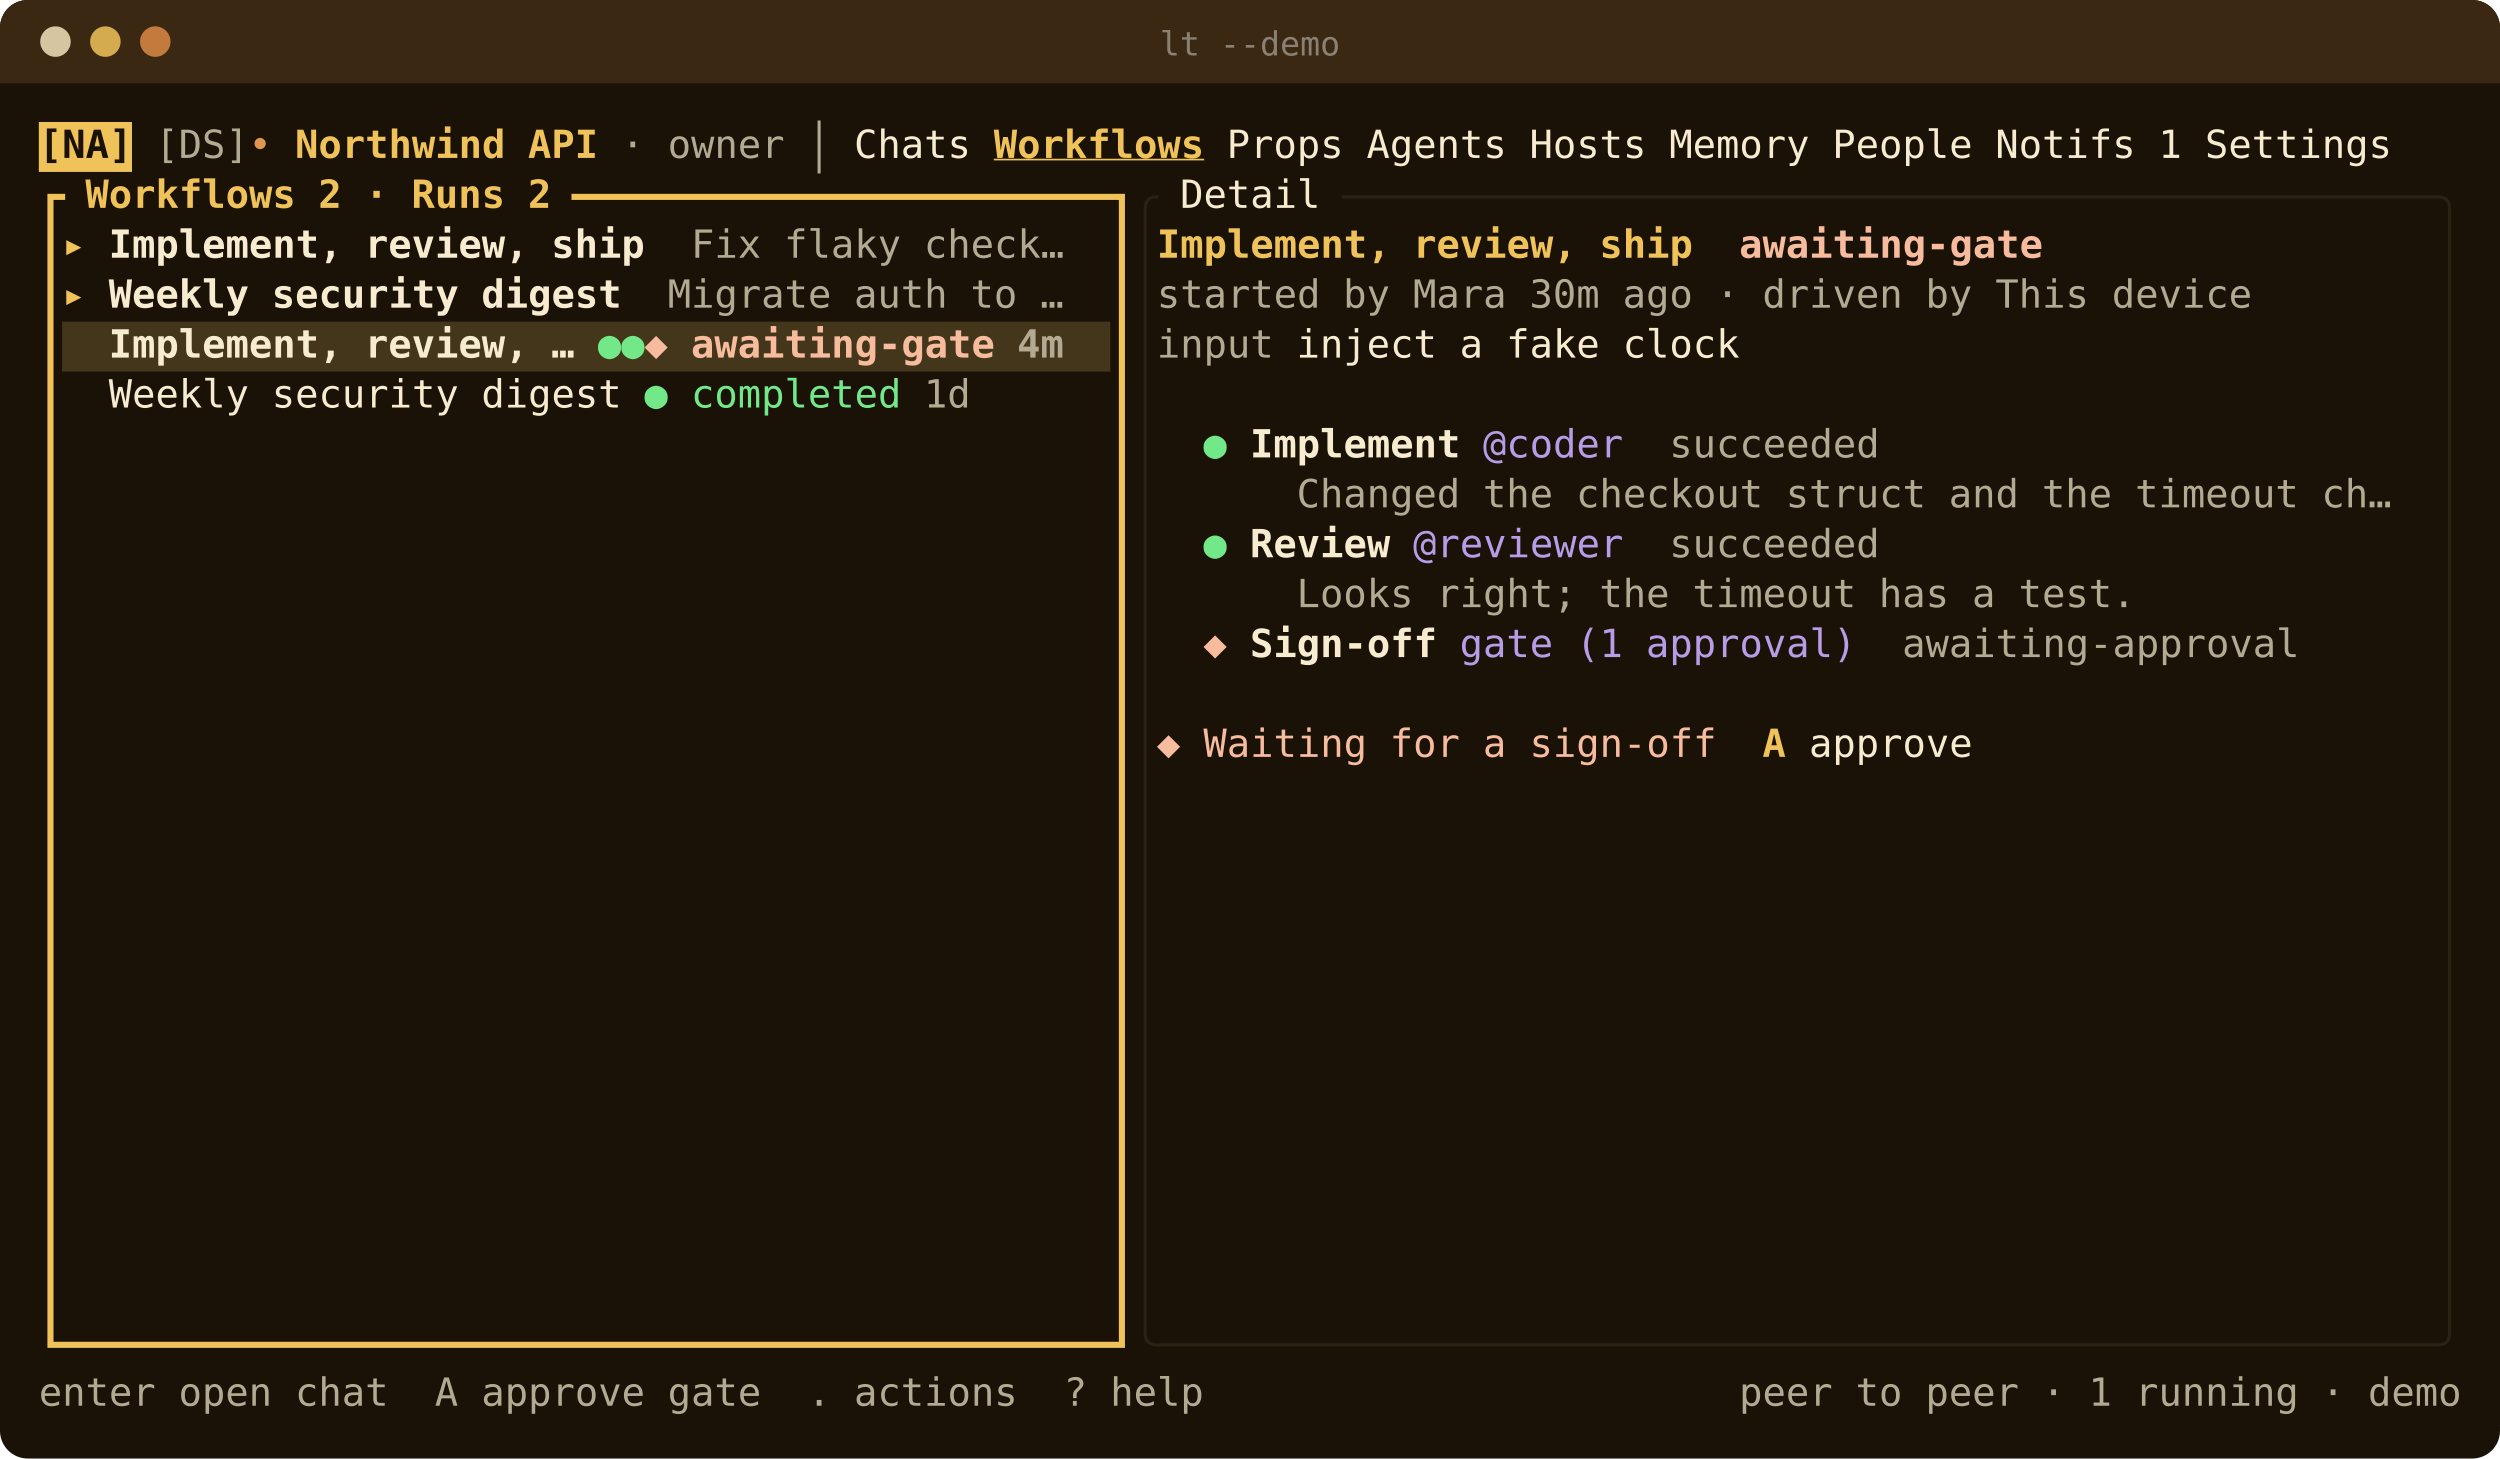
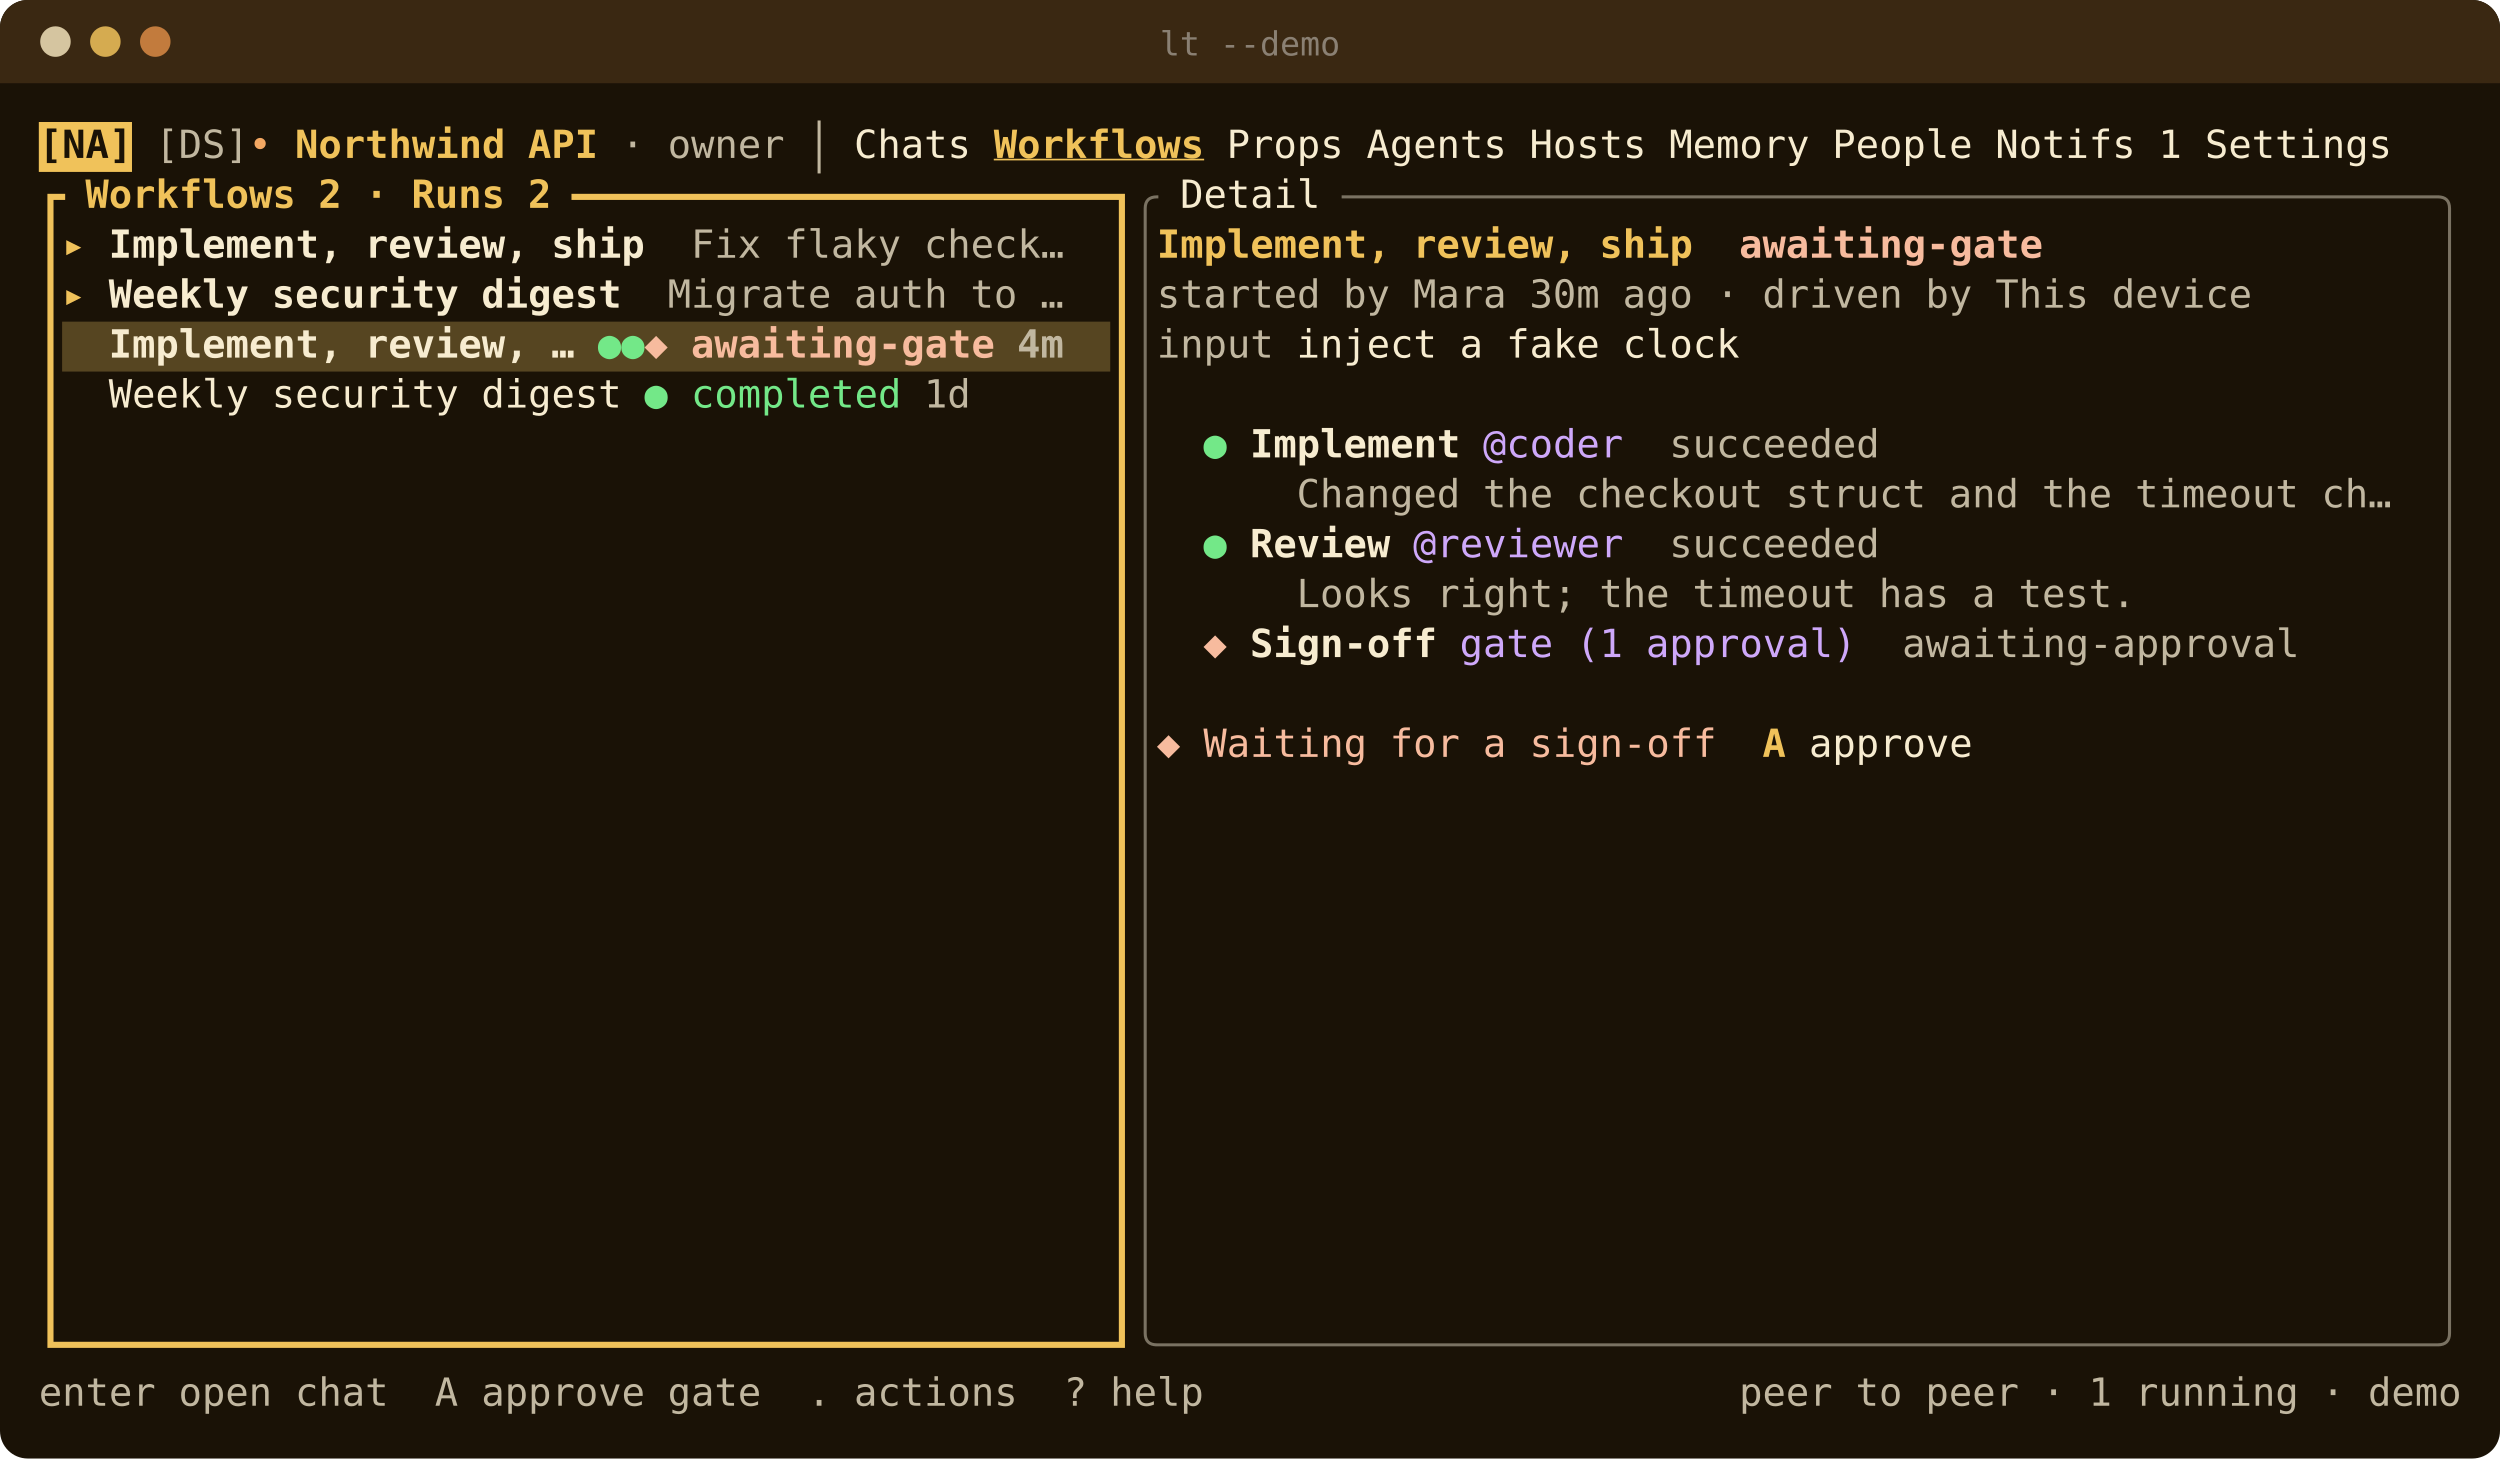
- <svg xmlns="http://www.w3.org/2000/svg" width="901.6" height="526" aria-label="lt: a workflow run waiting on its sign-off gate" viewBox="0 0 901.6 526">
-   <rect width="901.6" height="526" fill="#1a1206" rx="10" />
-   <path fill="#3a2812" d="M10 0h881.6a10 10 0 0 1 10 10v20H0V10A10 10 0 0 1 10 0" />
+ <svg xmlns="http://www.w3.org/2000/svg" width="901.6" height="526" viewBox="0 0 901.6 526" role="img" aria-label="lt: a workflow run waiting on its sign-off gate">
+   <rect width="901.6" height="526" rx="10" fill="#1a1206" />
+   <path d="M10 0H891.6a10 10 0 0 1 10 10V30H0V10A10 10 0 0 1 10 0z" fill="#3a2812" />
  <circle cx="20" cy="15" r="5.5" fill="#f0e0b8" opacity=".85" />
  <circle cx="38" cy="15" r="5.5" fill="#f0c25a" opacity=".85" />
  <circle cx="56" cy="15" r="5.5" fill="#d98a44" opacity=".85" />
-   <text x="450.8" y="20" fill="#8a8073" font-family="ui-monospace,SFMono-Regular,Menlo,Consolas,'DejaVu Sans Mono','Liberation Mono',monospace" font-size="12" text-anchor="middle">lt --demo</text>
-   <path fill="#f0c25a" d="M14 44h33.6v18H14z" />
-   <path fill="#44361a" d="M22.4 116h378v18h-378z" />
-   <path fill="none" stroke="#2a2213" stroke-linecap="square" stroke-width="1.1" d="M413 80v-4.8q0-4.2 4.2-4.2h0m71.4 0h4.2m-4.2 0h-4.2m12.6 0h4.2m-4.2 0h-4.2m12.6 0h4.2m-4.2 0h-4.2m12.6 0h4.2m-4.2 0h-4.2m12.6 0h4.2m-4.2 0H518m12.6 0h4.2m-4.2 0h-4.2m12.6 0h4.2m-4.2 0h-4.2m12.6 0h4.2m-4.2 0h-4.2m12.6 0h4.2m-4.2 0h-4.2m12.6 0h4.2m-4.2 0H560m12.6 0h4.2m-4.2 0h-4.2m12.6 0h4.2m-4.2 0h-4.2m12.6 0h4.2m-4.2 0h-4.2m12.6 0h4.2m-4.2 0h-4.2m12.6 0h4.2m-4.2 0H602m12.6 0h4.2m-4.2 0h-4.2m12.6 0h4.2m-4.2 0h-4.2m12.6 0h4.2m-4.2 0h-4.2m12.6 0h4.2m-4.2 0h-4.2m12.6 0h4.2m-4.2 0H644m12.6 0h4.2m-4.2 0h-4.2m12.6 0h4.2m-4.2 0h-4.2m12.6 0h4.2m-4.2 0h-4.2m12.6 0h4.2m-4.2 0h-4.2m12.6 0h4.2m-4.2 0H686m12.6 0h4.2m-4.2 0h-4.2m12.6 0h4.2m-4.2 0h-4.2m12.6 0h4.2m-4.2 0h-4.2m12.6 0h4.2m-4.2 0h-4.2m12.6 0h4.2m-4.2 0H728m12.6 0h4.2m-4.2 0h-4.2m12.6 0h4.2m-4.2 0h-4.2m12.6 0h4.2m-4.2 0h-4.2m12.6 0h4.2m-4.2 0h-4.2m12.6 0h4.2m-4.2 0H770m12.6 0h4.2m-4.2 0h-4.2m12.6 0h4.2m-4.2 0h-4.2m12.6 0h4.2m-4.2 0h-4.2m12.6 0h4.2m-4.2 0h-4.2m12.6 0h4.2m-4.2 0H812m12.6 0h4.2m-4.2 0h-4.2m12.6 0h4.2m-4.2 0h-4.2m12.6 0h4.2m-4.2 0h-4.2m12.6 0h4.2m-4.2 0h-4.2m12.6 0h4.2m-4.2 0H854m12.6 0h4.2m-4.2 0h-4.2m12.6 0h4.2m-4.2 0h-4.2m12.6 9v-4.8q0-4.2-4.2-4.2h0M413 89v-9m0 9v9m470.4-9v-9m0 9v9M413 107v-9m0 9v9m470.4-9v-9m0 9v9M413 125v-9m0 9v9m470.4-9v-9m0 9v9M413 143v-9m0 9v9m470.4-9v-9m0 9v9M413 161v-9m0 9v9m470.4-9v-9m0 9v9M413 179v-9m0 9v9m470.4-9v-9m0 9v9M413 197v-9m0 9v9m470.4-9v-9m0 9v9M413 215v-9m0 9v9m470.4-9v-9m0 9v9M413 233v-9m0 9v9m470.4-9v-9m0 9v9M413 251v-9m0 9v9m470.4-9v-9m0 9v9M413 269v-9m0 9v9m470.4-9v-9m0 9v9M413 287v-9m0 9v9m470.4-9v-9m0 9v9M413 305v-9m0 9v9m470.4-9v-9m0 9v9M413 323v-9m0 9v9m470.4-9v-9m0 9v9M413 341v-9m0 9v9m470.4-9v-9m0 9v9M413 359v-9m0 9v9m470.4-9v-9m0 9v9M413 377v-9m0 9v9m470.4-9v-9m0 9v9M413 395v-9m0 9v9m470.4-9v-9m0 9v9M413 413v-9m0 9v9m470.4-9v-9m0 9v9M413 431v-9m0 9v9m470.4-9v-9m0 9v9M413 449v-9m0 9v9m470.4-9v-9m0 9v9M413 467v-9m0 9v9m470.4-9v-9m0 9v9M413 476v4.8q0 4.2 4.2 4.2h0m4.2 0h4.2m-4.2 0h-4.2m12.6 0h4.2m-4.2 0h-4.2m12.6 0h4.2m-4.2 0H434m12.6 0h4.2m-4.2 0h-4.2m12.6 0h4.2m-4.2 0h-4.2m12.6 0h4.2m-4.2 0h-4.2m12.6 0h4.2m-4.2 0h-4.2m12.6 0h4.2m-4.2 0H476m12.6 0h4.2m-4.2 0h-4.2m12.6 0h4.2m-4.2 0h-4.2m12.6 0h4.2m-4.2 0h-4.2m12.6 0h4.2m-4.2 0h-4.2m12.6 0h4.2m-4.2 0H518m12.6 0h4.2m-4.2 0h-4.2m12.6 0h4.2m-4.2 0h-4.2m12.6 0h4.2m-4.2 0h-4.2m12.6 0h4.2m-4.2 0h-4.2m12.6 0h4.2m-4.2 0H560m12.6 0h4.2m-4.2 0h-4.2m12.6 0h4.2m-4.2 0h-4.2m12.6 0h4.2m-4.2 0h-4.2m12.6 0h4.2m-4.2 0h-4.2m12.6 0h4.2m-4.2 0H602m12.6 0h4.2m-4.2 0h-4.2m12.6 0h4.2m-4.2 0h-4.2m12.6 0h4.2m-4.2 0h-4.2m12.6 0h4.2m-4.2 0h-4.2m12.6 0h4.2m-4.2 0H644m12.6 0h4.2m-4.2 0h-4.2m12.6 0h4.2m-4.2 0h-4.2m12.6 0h4.2m-4.2 0h-4.2m12.6 0h4.2m-4.2 0h-4.2m12.6 0h4.2m-4.2 0H686m12.6 0h4.2m-4.2 0h-4.2m12.6 0h4.2m-4.2 0h-4.2m12.6 0h4.2m-4.2 0h-4.2m12.6 0h4.2m-4.2 0h-4.2m12.6 0h4.2m-4.2 0H728m12.6 0h4.2m-4.2 0h-4.2m12.6 0h4.2m-4.2 0h-4.2m12.6 0h4.2m-4.2 0h-4.2m12.6 0h4.2m-4.2 0h-4.2m12.6 0h4.2m-4.2 0H770m12.6 0h4.2m-4.2 0h-4.2m12.6 0h4.2m-4.2 0h-4.2m12.6 0h4.2m-4.2 0h-4.2m12.6 0h4.2m-4.2 0h-4.2m12.6 0h4.2m-4.2 0H812m12.6 0h4.2m-4.2 0h-4.2m12.6 0h4.2m-4.2 0h-4.2m12.6 0h4.2m-4.2 0h-4.2m12.6 0h4.2m-4.2 0h-4.2m12.6 0h4.2m-4.2 0H854m12.6 0h4.2m-4.2 0h-4.2m12.6 0h4.2m-4.2 0h-4.2m12.6-9v4.8q0 4.2-4.2 4.2h0" />
-   <path fill="none" stroke="#b3aa94" stroke-linecap="square" stroke-width="1.1" d="M295.4 53v-9m0 9v9" />
-   <path fill="none" stroke="#f0c25a" stroke-linecap="square" stroke-width="2.2" d="M18.2 71h4.2m-4.2 0v9m193.2-9h4.2m-4.2 0h-4.2m12.6 0h4.2m-4.2 0h-4.2m12.6 0h4.2m-4.2 0H224m12.6 0h4.2m-4.2 0h-4.2m12.6 0h4.2m-4.2 0h-4.2m12.6 0h4.2m-4.2 0h-4.2m12.6 0h4.2m-4.2 0h-4.2m12.6 0h4.2m-4.2 0H266m12.6 0h4.2m-4.2 0h-4.2m12.6 0h4.2m-4.2 0h-4.2m12.6 0h4.2m-4.2 0h-4.2m12.6 0h4.2m-4.2 0h-4.2m12.6 0h4.2m-4.2 0H308m12.6 0h4.2m-4.2 0h-4.2m12.6 0h4.2m-4.2 0h-4.2m12.6 0h4.2m-4.2 0h-4.2m12.6 0h4.2m-4.2 0h-4.2m12.6 0h4.2m-4.2 0H350m12.6 0h4.2m-4.2 0h-4.2m12.6 0h4.2m-4.2 0h-4.2m12.6 0h4.2m-4.2 0h-4.2m12.6 0h4.2m-4.2 0h-4.2m12.6 0h4.2m-4.2 0H392m12.6 0v9m0-9h-4.2M18.2 89v-9m0 9v9m386.4-9v-9m0 9v9m-386.4 9v-9m0 9v9m386.4-9v-9m0 9v9m-386.4 9v-9m0 9v9m386.4-9v-9m0 9v9m-386.4 9v-9m0 9v9m386.4-9v-9m0 9v9m-386.4 9v-9m0 9v9m386.4-9v-9m0 9v9m-386.4 9v-9m0 9v9m386.4-9v-9m0 9v9m-386.4 9v-9m0 9v9m386.4-9v-9m0 9v9m-386.4 9v-9m0 9v9m386.4-9v-9m0 9v9m-386.4 9v-9m0 9v9m386.4-9v-9m0 9v9m-386.4 9v-9m0 9v9m386.4-9v-9m0 9v9m-386.4 9v-9m0 9v9m386.4-9v-9m0 9v9m-386.4 9v-9m0 9v9m386.4-9v-9m0 9v9m-386.4 9v-9m0 9v9m386.4-9v-9m0 9v9m-386.4 9v-9m0 9v9m386.4-9v-9m0 9v9m-386.4 9v-9m0 9v9m386.4-9v-9m0 9v9m-386.4 9v-9m0 9v9m386.4-9v-9m0 9v9m-386.4 9v-9m0 9v9m386.4-9v-9m0 9v9m-386.4 9v-9m0 9v9m386.4-9v-9m0 9v9m-386.4 9v-9m0 9v9m386.4-9v-9m0 9v9m-386.4 9v-9m0 9v9m386.4-9v-9m0 9v9m-386.4 9v-9m0 9v9m386.4-9v-9m0 9v9m-386.4 9v-9m0 9v9m386.4-9v-9m0 9v9m-386.4 9v-9m0 9h4.2m4.2 0h4.2m-4.2 0h-4.2m12.6 0h4.2m-4.2 0h-4.2m12.6 0h4.2m-4.2 0h-4.2m12.6 0H56m-4.2 0h-4.2m12.6 0h4.2m-4.2 0H56m12.6 0h4.2m-4.2 0h-4.2m12.6 0h4.2m-4.2 0h-4.2m12.6 0h4.2m-4.2 0h-4.2m12.6 0H98m-4.2 0h-4.2m12.6 0h4.2m-4.2 0H98m12.6 0h4.2m-4.2 0h-4.2m12.6 0h4.2m-4.2 0h-4.2m12.6 0h4.2m-4.2 0h-4.2m12.6 0h4.2m-4.2 0h-4.2m12.6 0h4.2m-4.2 0H140m12.6 0h4.2m-4.2 0h-4.2m12.6 0h4.2m-4.2 0h-4.2m12.6 0h4.2m-4.2 0h-4.2m12.6 0h4.2m-4.2 0h-4.2m12.6 0h4.2m-4.2 0H182m12.6 0h4.2m-4.2 0h-4.2m12.6 0h4.2m-4.2 0h-4.2m12.6 0h4.2m-4.2 0h-4.2m12.6 0h4.2m-4.2 0h-4.2m12.6 0h4.2m-4.2 0H224m12.6 0h4.2m-4.2 0h-4.2m12.6 0h4.2m-4.2 0h-4.2m12.6 0h4.2m-4.2 0h-4.2m12.6 0h4.2m-4.2 0h-4.2m12.6 0h4.2m-4.2 0H266m12.6 0h4.2m-4.2 0h-4.2m12.6 0h4.2m-4.2 0h-4.2m12.6 0h4.2m-4.2 0h-4.2m12.6 0h4.2m-4.2 0h-4.2m12.6 0h4.2m-4.2 0H308m12.6 0h4.2m-4.2 0h-4.2m12.6 0h4.2m-4.2 0h-4.2m12.6 0h4.2m-4.2 0h-4.2m12.6 0h4.2m-4.2 0h-4.2m12.6 0h4.2m-4.2 0H350m12.6 0h4.2m-4.2 0h-4.2m12.6 0h4.2m-4.2 0h-4.2m12.6 0h4.2m-4.2 0h-4.2m12.6 0h4.2m-4.2 0h-4.2m12.6 0h4.2m-4.2 0H392m12.6 0v-9m0 9h-4.2" />
+   <text x="450.8" y="20" text-anchor="middle" fill="#8a8073" font-family="ui-monospace,SFMono-Regular,Menlo,Consolas,'DejaVu Sans Mono','Liberation Mono',monospace" font-size="12">lt --demo</text>
+   <rect x="14" y="44" width="33.6" height="18" fill="#f0c25a" />
+   <rect x="22.4" y="116" width="378" height="18" fill="#564521" />
+   <path fill="none" stroke="#7a7262" stroke-width="1.1" stroke-linecap="square" d="M413 80V75.2Q413 71 417.2 71H417.2M488.6 71L492.8 71M488.6 71L484.4 71M497 71L501.2 71M497 71L492.8 71M505.4 71L509.6 71M505.4 71L501.2 71M513.8 71L518 71M513.8 71L509.6 71M522.2 71L526.4 71M522.2 71L518 71M530.6 71L534.8 71M530.6 71L526.4 71M539 71L543.2 71M539 71L534.8 71M547.4 71L551.6 71M547.4 71L543.2 71M555.8 71L560 71M555.8 71L551.6 71M564.2 71L568.4 71M564.2 71L560 71M572.6 71L576.8 71M572.6 71L568.4 71M581 71L585.2 71M581 71L576.8 71M589.4 71L593.6 71M589.4 71L585.2 71M597.8 71L602 71M597.8 71L593.6 71M606.2 71L610.4 71M606.2 71L602 71M614.6 71L618.8 71M614.6 71L610.4 71M623 71L627.2 71M623 71L618.8 71M631.4 71L635.6 71M631.4 71L627.2 71M639.8 71L644 71M639.8 71L635.6 71M648.2 71L652.4 71M648.2 71L644 71M656.6 71L660.8 71M656.6 71L652.4 71M665 71L669.2 71M665 71L660.8 71M673.4 71L677.6 71M673.4 71L669.2 71M681.8 71L686 71M681.8 71L677.6 71M690.2 71L694.4 71M690.2 71L686 71M698.6 71L702.8 71M698.6 71L694.4 71M707 71L711.2 71M707 71L702.8 71M715.4 71L719.6 71M715.4 71L711.2 71M723.8 71L728 71M723.8 71L719.6 71M732.2 71L736.4 71M732.2 71L728 71M740.6 71L744.8 71M740.6 71L736.4 71M749 71L753.2 71M749 71L744.8 71M757.4 71L761.6 71M757.4 71L753.2 71M765.8 71L770 71M765.8 71L761.6 71M774.2 71L778.4 71M774.2 71L770 71M782.6 71L786.8 71M782.6 71L778.4 71M791 71L795.2 71M791 71L786.8 71M799.4 71L803.6 71M799.4 71L795.2 71M807.8 71L812 71M807.8 71L803.6 71M816.2 71L820.4 71M816.2 71L812 71M824.6 71L828.8 71M824.6 71L820.4 71M833 71L837.2 71M833 71L828.8 71M841.4 71L845.6 71M841.4 71L837.2 71M849.8 71L854 71M849.8 71L845.6 71M858.2 71L862.4 71M858.2 71L854 71M866.6 71L870.8 71M866.6 71L862.4 71M875 71L879.2 71M875 71L870.8 71M883.4 80V75.2Q883.4 71 879.2 71H879.2M413 89L413 80M413 89L413 98M883.4 89L883.4 80M883.4 89L883.4 98M413 107L413 98M413 107L413 116M883.4 107L883.4 98M883.4 107L883.4 116M413 125L413 116M413 125L413 134M883.4 125L883.4 116M883.4 125L883.4 134M413 143L413 134M413 143L413 152M883.4 143L883.4 134M883.4 143L883.4 152M413 161L413 152M413 161L413 170M883.4 161L883.4 152M883.4 161L883.4 170M413 179L413 170M413 179L413 188M883.4 179L883.4 170M883.4 179L883.4 188M413 197L413 188M413 197L413 206M883.4 197L883.4 188M883.4 197L883.4 206M413 215L413 206M413 215L413 224M883.4 215L883.4 206M883.4 215L883.4 224M413 233L413 224M413 233L413 242M883.4 233L883.4 224M883.4 233L883.4 242M413 251L413 242M413 251L413 260M883.4 251L883.4 242M883.4 251L883.4 260M413 269L413 260M413 269L413 278M883.4 269L883.4 260M883.4 269L883.4 278M413 287L413 278M413 287L413 296M883.4 287L883.4 278M883.4 287L883.4 296M413 305L413 296M413 305L413 314M883.4 305L883.4 296M883.4 305L883.4 314M413 323L413 314M413 323L413 332M883.4 323L883.4 314M883.4 323L883.4 332M413 341L413 332M413 341L413 350M883.4 341L883.4 332M883.4 341L883.4 350M413 359L413 350M413 359L413 368M883.4 359L883.4 350M883.4 359L883.4 368M413 377L413 368M413 377L413 386M883.4 377L883.4 368M883.4 377L883.4 386M413 395L413 386M413 395L413 404M883.4 395L883.4 386M883.4 395L883.4 404M413 413L413 404M413 413L413 422M883.4 413L883.4 404M883.4 413L883.4 422M413 431L413 422M413 431L413 440M883.4 431L883.4 422M883.4 431L883.4 440M413 449L413 440M413 449L413 458M883.4 449L883.4 440M883.4 449L883.4 458M413 467L413 458M413 467L413 476M883.4 467L883.4 458M883.4 467L883.4 476M413 476V480.8Q413 485 417.2 485H417.2M421.4 485L425.6 485M421.4 485L417.2 485M429.8 485L434 485M429.8 485L425.6 485M438.2 485L442.4 485M438.2 485L434 485M446.6 485L450.8 485M446.6 485L442.4 485M455 485L459.2 485M455 485L450.8 485M463.4 485L467.6 485M463.4 485L459.2 485M471.8 485L476 485M471.8 485L467.6 485M480.2 485L484.4 485M480.2 485L476 485M488.6 485L492.8 485M488.6 485L484.4 485M497 485L501.2 485M497 485L492.8 485M505.4 485L509.6 485M505.4 485L501.2 485M513.8 485L518 485M513.8 485L509.6 485M522.2 485L526.4 485M522.2 485L518 485M530.6 485L534.8 485M530.6 485L526.4 485M539 485L543.2 485M539 485L534.8 485M547.4 485L551.6 485M547.4 485L543.2 485M555.8 485L560 485M555.8 485L551.6 485M564.2 485L568.4 485M564.2 485L560 485M572.6 485L576.8 485M572.6 485L568.4 485M581 485L585.2 485M581 485L576.8 485M589.4 485L593.6 485M589.4 485L585.2 485M597.8 485L602 485M597.8 485L593.6 485M606.2 485L610.4 485M606.2 485L602 485M614.6 485L618.8 485M614.6 485L610.4 485M623 485L627.2 485M623 485L618.8 485M631.4 485L635.6 485M631.4 485L627.2 485M639.8 485L644 485M639.8 485L635.6 485M648.2 485L652.4 485M648.2 485L644 485M656.6 485L660.8 485M656.6 485L652.4 485M665 485L669.2 485M665 485L660.8 485M673.4 485L677.6 485M673.4 485L669.2 485M681.8 485L686 485M681.8 485L677.6 485M690.2 485L694.4 485M690.2 485L686 485M698.6 485L702.8 485M698.6 485L694.4 485M707 485L711.2 485M707 485L702.8 485M715.4 485L719.6 485M715.4 485L711.2 485M723.8 485L728 485M723.8 485L719.6 485M732.2 485L736.4 485M732.2 485L728 485M740.6 485L744.8 485M740.6 485L736.4 485M749 485L753.2 485M749 485L744.8 485M757.4 485L761.6 485M757.4 485L753.2 485M765.8 485L770 485M765.8 485L761.6 485M774.2 485L778.4 485M774.2 485L770 485M782.6 485L786.8 485M782.6 485L778.4 485M791 485L795.2 485M791 485L786.8 485M799.4 485L803.6 485M799.4 485L795.2 485M807.8 485L812 485M807.8 485L803.6 485M816.2 485L820.4 485M816.2 485L812 485M824.6 485L828.8 485M824.6 485L820.4 485M833 485L837.2 485M833 485L828.8 485M841.4 485L845.6 485M841.4 485L837.2 485M849.8 485L854 485M849.8 485L845.6 485M858.2 485L862.4 485M858.2 485L854 485M866.6 485L870.8 485M866.6 485L862.4 485M875 485L879.2 485M875 485L870.8 485M883.4 476V480.8Q883.4 485 879.2 485H879.2" />
+   <path fill="none" stroke="#c1b7a0" stroke-width="1.1" stroke-linecap="square" d="M295.4 53L295.4 44M295.4 53L295.4 62" />
+   <path fill="none" stroke="#f0c25a" stroke-width="2.2" stroke-linecap="square" d="M18.2 71L22.4 71M18.2 71L18.2 80M211.4 71L215.6 71M211.4 71L207.2 71M219.8 71L224 71M219.8 71L215.6 71M228.2 71L232.4 71M228.2 71L224 71M236.6 71L240.8 71M236.6 71L232.4 71M245 71L249.2 71M245 71L240.8 71M253.4 71L257.6 71M253.4 71L249.2 71M261.8 71L266 71M261.8 71L257.6 71M270.2 71L274.4 71M270.2 71L266 71M278.6 71L282.8 71M278.6 71L274.4 71M287 71L291.2 71M287 71L282.8 71M295.4 71L299.6 71M295.4 71L291.2 71M303.8 71L308 71M303.8 71L299.6 71M312.2 71L316.4 71M312.2 71L308 71M320.6 71L324.8 71M320.6 71L316.4 71M329 71L333.2 71M329 71L324.8 71M337.4 71L341.6 71M337.4 71L333.2 71M345.8 71L350 71M345.8 71L341.6 71M354.2 71L358.4 71M354.2 71L350 71M362.6 71L366.8 71M362.6 71L358.4 71M371 71L375.2 71M371 71L366.8 71M379.4 71L383.6 71M379.4 71L375.2 71M387.8 71L392 71M387.8 71L383.6 71M396.2 71L400.4 71M396.2 71L392 71M404.6 71L404.6 80M404.6 71L400.4 71M18.2 89L18.2 80M18.2 89L18.2 98M404.6 89L404.6 80M404.6 89L404.6 98M18.2 107L18.2 98M18.2 107L18.2 116M404.6 107L404.6 98M404.6 107L404.6 116M18.2 125L18.2 116M18.2 125L18.2 134M404.6 125L404.6 116M404.6 125L404.6 134M18.2 143L18.2 134M18.2 143L18.2 152M404.6 143L404.6 134M404.6 143L404.6 152M18.2 161L18.2 152M18.2 161L18.2 170M404.6 161L404.6 152M404.6 161L404.6 170M18.2 179L18.2 170M18.2 179L18.2 188M404.6 179L404.6 170M404.6 179L404.6 188M18.2 197L18.2 188M18.2 197L18.2 206M404.6 197L404.6 188M404.6 197L404.6 206M18.2 215L18.2 206M18.2 215L18.2 224M404.6 215L404.6 206M404.6 215L404.6 224M18.2 233L18.2 224M18.2 233L18.2 242M404.6 233L404.6 224M404.6 233L404.6 242M18.2 251L18.2 242M18.2 251L18.2 260M404.6 251L404.6 242M404.6 251L404.6 260M18.2 269L18.2 260M18.2 269L18.2 278M404.6 269L404.6 260M404.6 269L404.6 278M18.2 287L18.2 278M18.2 287L18.2 296M404.6 287L404.6 278M404.6 287L404.6 296M18.2 305L18.2 296M18.2 305L18.2 314M404.6 305L404.6 296M404.6 305L404.6 314M18.2 323L18.2 314M18.2 323L18.2 332M404.6 323L404.6 314M404.6 323L404.6 332M18.2 341L18.2 332M18.2 341L18.2 350M404.6 341L404.6 332M404.6 341L404.6 350M18.2 359L18.2 350M18.2 359L18.2 368M404.6 359L404.6 350M404.6 359L404.6 368M18.2 377L18.2 368M18.2 377L18.2 386M404.6 377L404.6 368M404.6 377L404.6 386M18.2 395L18.2 386M18.2 395L18.2 404M404.6 395L404.6 386M404.6 395L404.6 404M18.2 413L18.2 404M18.2 413L18.2 422M404.6 413L404.6 404M404.6 413L404.6 422M18.2 431L18.2 422M18.2 431L18.2 440M404.6 431L404.6 422M404.6 431L404.6 440M18.2 449L18.2 440M18.2 449L18.2 458M404.6 449L404.6 440M404.6 449L404.6 458M18.2 467L18.2 458M18.2 467L18.2 476M404.6 467L404.6 458M404.6 467L404.6 476M18.2 485L18.2 476M18.2 485L22.4 485M26.6 485L30.8 485M26.6 485L22.4 485M35 485L39.2 485M35 485L30.8 485M43.4 485L47.6 485M43.4 485L39.2 485M51.8 485L56 485M51.8 485L47.6 485M60.2 485L64.4 485M60.2 485L56 485M68.6 485L72.8 485M68.6 485L64.4 485M77 485L81.2 485M77 485L72.8 485M85.4 485L89.6 485M85.4 485L81.2 485M93.8 485L98 485M93.8 485L89.6 485M102.2 485L106.4 485M102.2 485L98 485M110.6 485L114.8 485M110.6 485L106.4 485M119 485L123.2 485M119 485L114.8 485M127.4 485L131.6 485M127.4 485L123.2 485M135.8 485L140 485M135.8 485L131.6 485M144.2 485L148.4 485M144.2 485L140 485M152.6 485L156.8 485M152.6 485L148.4 485M161 485L165.2 485M161 485L156.8 485M169.4 485L173.6 485M169.4 485L165.2 485M177.8 485L182 485M177.8 485L173.6 485M186.2 485L190.4 485M186.2 485L182 485M194.6 485L198.8 485M194.6 485L190.4 485M203 485L207.2 485M203 485L198.8 485M211.4 485L215.6 485M211.4 485L207.2 485M219.8 485L224 485M219.8 485L215.6 485M228.2 485L232.4 485M228.2 485L224 485M236.6 485L240.8 485M236.6 485L232.4 485M245 485L249.2 485M245 485L240.8 485M253.4 485L257.6 485M253.4 485L249.2 485M261.8 485L266 485M261.8 485L257.6 485M270.2 485L274.4 485M270.2 485L266 485M278.6 485L282.8 485M278.6 485L274.4 485M287 485L291.2 485M287 485L282.8 485M295.4 485L299.6 485M295.4 485L291.2 485M303.8 485L308 485M303.8 485L299.6 485M312.2 485L316.4 485M312.2 485L308 485M320.6 485L324.8 485M320.6 485L316.4 485M329 485L333.2 485M329 485L324.8 485M337.4 485L341.6 485M337.4 485L333.2 485M345.8 485L350 485M345.8 485L341.6 485M354.2 485L358.4 485M354.2 485L350 485M362.6 485L366.8 485M362.6 485L358.4 485M371 485L375.2 485M371 485L366.8 485M379.4 485L383.6 485M379.4 485L375.2 485M387.8 485L392 485M387.8 485L383.6 485M396.2 485L400.4 485M396.2 485L392 485M404.6 485L404.6 476M404.6 485L400.4 485" />
  <g font-family="ui-monospace,SFMono-Regular,Menlo,Consolas,'DejaVu Sans Mono','Liberation Mono',monospace" font-size="14">
    <text x="14 22.4 30.8 39.2" y="56.96" fill="#1a1206" font-weight="700">[NA]</text>
-     <text x="56 64.4 72.8 81.2" y="56.96" fill="#b3aa94">[DS]</text>
-     <text x="89.6" y="56.96" fill="#e09650">•</text>
+     <text x="56 64.4 72.8 81.2" y="56.96" fill="#c1b7a0">[DS]</text>
+     <text x="89.6" y="56.96" fill="#f3a762">•</text>
    <text x="106.4 114.8 123.2 131.6 140 148.4 156.8 165.2 173.6" y="56.96" fill="#f0c25a" font-weight="700">Northwind</text>
    <text x="190.4 198.8 207.2" y="56.96" fill="#f0c25a" font-weight="700">API</text>
-     <text x="224" y="56.96" fill="#b3aa94">·</text>
-     <text x="240.8 249.2 257.6 266 274.4" y="56.96" fill="#b3aa94">owner</text>
+     <text x="224" y="56.96" fill="#c1b7a0">·</text>
+     <text x="240.8 249.2 257.6 266 274.4" y="56.96" fill="#c1b7a0">owner</text>
    <text x="308 316.4 324.8 333.2 341.6" y="56.96" fill="#f7ecd0">Chats</text>
    <text x="358.4 366.8 375.2 383.6 392 400.4 408.8 417.2 425.6" y="56.96" fill="#f0c25a" font-weight="700" text-decoration="underline">Workflows</text>
    <text x="442.4 450.8 459.2 467.6 476" y="56.96" fill="#f7ecd0">Props</text>
    <text x="492.8 501.2 509.6 518 526.4 534.8" y="56.96" fill="#f7ecd0">Agents</text>
    <text x="551.6 560 568.4 576.8 585.2" y="56.96" fill="#f7ecd0">Hosts</text>
    <text x="602 610.4 618.8 627.2 635.6 644" y="56.96" fill="#f7ecd0">Memory</text>
    <text x="660.8 669.2 677.6 686 694.4 702.8" y="56.96" fill="#f7ecd0">People</text>
    <text x="719.6 728 736.4 744.8 753.2 761.6" y="56.96" fill="#f7ecd0">Notifs</text>
    <text x="778.4" y="56.96" fill="#f7ecd0">1</text>
    <text x="795.2 803.6 812 820.4 828.8 837.2 845.6 854" y="56.96" fill="#f7ecd0">Settings</text>
    <text x="30.8 39.2 47.6 56 64.4 72.8 81.2 89.6 98" y="74.96" fill="#f0c25a" font-weight="700">Workflows</text>
    <text x="114.8" y="74.96" fill="#f0c25a" font-weight="700">2</text>
    <text x="131.6" y="74.96" fill="#f0c25a" font-weight="700">·</text>
    <text x="148.4 156.8 165.2 173.6" y="74.96" fill="#f0c25a" font-weight="700">Runs</text>
    <text x="190.4" y="74.96" fill="#f0c25a" font-weight="700">2</text>
    <text x="425.6 434 442.4 450.8 459.2 467.6" y="74.96" fill="#f7ecd0">Detail</text>
    <text x="22.4" y="92.96" fill="#f0c25a" font-weight="700">▸</text>
    <text x="39.2 47.6 56 64.4 72.8 81.2 89.6 98 106.4 114.8" y="92.96" fill="#f7ecd0" font-weight="700">Implement,</text>
    <text x="131.6 140 148.4 156.8 165.2 173.6 182" y="92.96" fill="#f7ecd0" font-weight="700">review,</text>
    <text x="198.8 207.2 215.6 224" y="92.96" fill="#f7ecd0" font-weight="700">ship</text>
-     <text x="249.2 257.6 266" y="92.96" fill="#b3aa94">Fix</text>
-     <text x="282.8 291.2 299.6 308 316.4" y="92.96" fill="#b3aa94">flaky</text>
-     <text x="333.2 341.6 350 358.4 366.8 375.2" y="92.96" fill="#b3aa94">check…</text>
+     <text x="249.2 257.6 266" y="92.96" fill="#c1b7a0">Fix</text>
+     <text x="282.8 291.2 299.6 308 316.4" y="92.96" fill="#c1b7a0">flaky</text>
+     <text x="333.2 341.6 350 358.4 366.8 375.2" y="92.96" fill="#c1b7a0">check…</text>
    <text x="417.2 425.6 434 442.4 450.8 459.2 467.6 476 484.4 492.8" y="92.96" fill="#f0c25a" font-weight="700">Implement,</text>
    <text x="509.6 518 526.4 534.8 543.2 551.6 560" y="92.96" fill="#f0c25a" font-weight="700">review,</text>
    <text x="576.8 585.2 593.6 602" y="92.96" fill="#f0c25a" font-weight="700">ship</text>
    <text x="627.2 635.6 644 652.4 660.8 669.2 677.6 686 694.4 702.8 711.2 719.6 728" y="92.96" fill="#f7bb9e" font-weight="700">awaiting-gate</text>
    <text x="22.4" y="110.96" fill="#f0c25a" font-weight="700">▸</text>
    <text x="39.2 47.6 56 64.4 72.8 81.2" y="110.96" fill="#f7ecd0" font-weight="700">Weekly</text>
    <text x="98 106.4 114.8 123.2 131.6 140 148.4 156.8" y="110.96" fill="#f7ecd0" font-weight="700">security</text>
    <text x="173.6 182 190.4 198.8 207.2 215.6" y="110.96" fill="#f7ecd0" font-weight="700">digest</text>
-     <text x="240.8 249.2 257.6 266 274.4 282.8 291.2" y="110.96" fill="#b3aa94">Migrate</text>
-     <text x="308 316.4 324.8 333.2" y="110.96" fill="#b3aa94">auth</text>
-     <text x="350 358.4" y="110.96" fill="#b3aa94">to</text>
-     <text x="375.2" y="110.96" fill="#b3aa94">…</text>
-     <text x="417.2 425.6 434 442.4 450.8 459.2 467.6" y="110.96" fill="#b3aa94">started</text>
-     <text x="484.4 492.8" y="110.96" fill="#b3aa94">by</text>
-     <text x="509.6 518 526.4 534.8" y="110.96" fill="#b3aa94">Mara</text>
-     <text x="551.6 560 568.4" y="110.96" fill="#b3aa94">30m</text>
-     <text x="585.2 593.6 602" y="110.96" fill="#b3aa94">ago</text>
-     <text x="618.8" y="110.96" fill="#b3aa94">·</text>
-     <text x="635.6 644 652.4 660.8 669.2 677.6" y="110.96" fill="#b3aa94">driven</text>
-     <text x="694.4 702.8" y="110.96" fill="#b3aa94">by</text>
-     <text x="719.6 728 736.4 744.8" y="110.96" fill="#b3aa94">This</text>
-     <text x="761.6 770 778.4 786.8 795.2 803.6" y="110.96" fill="#b3aa94">device</text>
+     <text x="240.8 249.2 257.6 266 274.4 282.8 291.2" y="110.96" fill="#c1b7a0">Migrate</text>
+     <text x="308 316.4 324.8 333.2" y="110.96" fill="#c1b7a0">auth</text>
+     <text x="350 358.4" y="110.96" fill="#c1b7a0">to</text>
+     <text x="375.2" y="110.96" fill="#c1b7a0">…</text>
+     <text x="417.2 425.6 434 442.4 450.8 459.2 467.6" y="110.96" fill="#c1b7a0">started</text>
+     <text x="484.4 492.8" y="110.96" fill="#c1b7a0">by</text>
+     <text x="509.6 518 526.4 534.8" y="110.96" fill="#c1b7a0">Mara</text>
+     <text x="551.6 560 568.4" y="110.96" fill="#c1b7a0">30m</text>
+     <text x="585.2 593.6 602" y="110.96" fill="#c1b7a0">ago</text>
+     <text x="618.8" y="110.96" fill="#c1b7a0">·</text>
+     <text x="635.6 644 652.4 660.8 669.2 677.6" y="110.96" fill="#c1b7a0">driven</text>
+     <text x="694.4 702.8" y="110.96" fill="#c1b7a0">by</text>
+     <text x="719.6 728 736.4 744.8" y="110.96" fill="#c1b7a0">This</text>
+     <text x="761.6 770 778.4 786.8 795.2 803.6" y="110.96" fill="#c1b7a0">device</text>
    <text x="39.2 47.6 56 64.4 72.8 81.2 89.6 98 106.4 114.8" y="128.96" fill="#f7ecd0" font-weight="700">Implement,</text>
    <text x="131.6 140 148.4 156.8 165.2 173.6 182" y="128.96" fill="#f7ecd0" font-weight="700">review,</text>
    <text x="198.8" y="128.96" fill="#f7ecd0" font-weight="700">…</text>
-     <text x="215.6 224" y="128.96" fill="#73e889" font-weight="700">●●</text>
+     <text x="215.6 224" y="128.96" fill="#73e888" font-weight="700">●●</text>
    <text x="232.4" y="128.96" fill="#f7bb9e" font-weight="700">◆</text>
    <text x="249.2 257.6 266 274.4 282.8 291.2 299.6 308 316.4 324.8 333.2 341.6 350" y="128.96" fill="#f7bb9e" font-weight="700">awaiting-gate</text>
-     <text x="366.8 375.2" y="128.96" fill="#b3aa94" font-weight="700">4m</text>
-     <text x="417.2 425.6 434 442.4 450.8" y="128.96" fill="#b3aa94">input</text>
+     <text x="366.8 375.2" y="128.96" fill="#c1b7a0" font-weight="700">4m</text>
+     <text x="417.2 425.6 434 442.4 450.8" y="128.96" fill="#c1b7a0">input</text>
    <text x="467.6 476 484.4 492.8 501.2 509.6" y="128.96" fill="#f7ecd0">inject</text>
    <text x="526.4" y="128.96" fill="#f7ecd0">a</text>
    <text x="543.2 551.6 560 568.4" y="128.96" fill="#f7ecd0">fake</text>
    <text x="585.2 593.6 602 610.4 618.8" y="128.96" fill="#f7ecd0">clock</text>
    <text x="39.2 47.6 56 64.4 72.8 81.2" y="146.96" fill="#f7ecd0">Weekly</text>
    <text x="98 106.4 114.8 123.2 131.6 140 148.4 156.8" y="146.96" fill="#f7ecd0">security</text>
    <text x="173.6 182 190.4 198.8 207.2 215.6" y="146.96" fill="#f7ecd0">digest</text>
-     <text x="232.4" y="146.96" fill="#73e889">●</text>
-     <text x="249.2 257.6 266 274.4 282.8 291.2 299.6 308 316.4" y="146.96" fill="#73e889">completed</text>
-     <text x="333.2 341.6" y="146.96" fill="#b3aa94">1d</text>
-     <text x="434" y="164.96" fill="#73e889">●</text>
+     <text x="232.4" y="146.96" fill="#73e888">●</text>
+     <text x="249.2 257.6 266 274.4 282.8 291.2 299.6 308 316.4" y="146.96" fill="#73e888">completed</text>
+     <text x="333.2 341.6" y="146.96" fill="#c1b7a0">1d</text>
+     <text x="434" y="164.96" fill="#73e888">●</text>
    <text x="450.8 459.2 467.6 476 484.4 492.8 501.2 509.6 518" y="164.96" fill="#f7ecd0" font-weight="700">Implement</text>
-     <text x="534.8 543.2 551.6 560 568.4 576.8" y="164.96" fill="#b79ce8">@coder</text>
-     <text x="602 610.4 618.8 627.2 635.6 644 652.4 660.8 669.2" y="164.96" fill="#b3aa94">succeeded</text>
-     <text x="467.6 476 484.4 492.8 501.2 509.6 518" y="182.96" fill="#b3aa94">Changed</text>
-     <text x="534.8 543.2 551.6" y="182.96" fill="#b3aa94">the</text>
-     <text x="568.4 576.8 585.2 593.6 602 610.4 618.8 627.2" y="182.96" fill="#b3aa94">checkout</text>
-     <text x="644 652.4 660.8 669.2 677.6 686" y="182.96" fill="#b3aa94">struct</text>
-     <text x="702.8 711.2 719.6" y="182.96" fill="#b3aa94">and</text>
-     <text x="736.4 744.8 753.2" y="182.96" fill="#b3aa94">the</text>
-     <text x="770 778.4 786.8 795.2 803.6 812 820.4" y="182.96" fill="#b3aa94">timeout</text>
-     <text x="837.2 845.6 854" y="182.96" fill="#b3aa94">ch…</text>
-     <text x="434" y="200.96" fill="#73e889">●</text>
+     <text x="534.8 543.2 551.6 560 568.4 576.8" y="164.96" fill="#cea8fa">@coder</text>
+     <text x="602 610.4 618.8 627.2 635.6 644 652.4 660.8 669.2" y="164.96" fill="#c1b7a0">succeeded</text>
+     <text x="467.6 476 484.4 492.8 501.2 509.6 518" y="182.96" fill="#c1b7a0">Changed</text>
+     <text x="534.8 543.2 551.6" y="182.96" fill="#c1b7a0">the</text>
+     <text x="568.4 576.8 585.2 593.6 602 610.4 618.8 627.2" y="182.96" fill="#c1b7a0">checkout</text>
+     <text x="644 652.4 660.8 669.2 677.6 686" y="182.96" fill="#c1b7a0">struct</text>
+     <text x="702.8 711.2 719.6" y="182.96" fill="#c1b7a0">and</text>
+     <text x="736.4 744.8 753.2" y="182.96" fill="#c1b7a0">the</text>
+     <text x="770 778.4 786.8 795.2 803.6 812 820.4" y="182.96" fill="#c1b7a0">timeout</text>
+     <text x="837.2 845.6 854" y="182.96" fill="#c1b7a0">ch…</text>
+     <text x="434" y="200.96" fill="#73e888">●</text>
    <text x="450.8 459.2 467.6 476 484.4 492.8" y="200.96" fill="#f7ecd0" font-weight="700">Review</text>
-     <text x="509.6 518 526.4 534.8 543.2 551.6 560 568.4 576.8" y="200.96" fill="#b79ce8">@reviewer</text>
-     <text x="602 610.4 618.8 627.2 635.6 644 652.4 660.8 669.2" y="200.96" fill="#b3aa94">succeeded</text>
-     <text x="467.6 476 484.4 492.8 501.2" y="218.96" fill="#b3aa94">Looks</text>
-     <text x="518 526.4 534.8 543.2 551.6 560" y="218.96" fill="#b3aa94">right;</text>
-     <text x="576.8 585.2 593.6" y="218.96" fill="#b3aa94">the</text>
-     <text x="610.4 618.8 627.2 635.6 644 652.4 660.8" y="218.96" fill="#b3aa94">timeout</text>
-     <text x="677.6 686 694.4" y="218.96" fill="#b3aa94">has</text>
-     <text x="711.2" y="218.96" fill="#b3aa94">a</text>
-     <text x="728 736.4 744.8 753.2 761.6" y="218.96" fill="#b3aa94">test.</text>
+     <text x="509.6 518 526.4 534.8 543.2 551.6 560 568.4 576.8" y="200.96" fill="#cea8fa">@reviewer</text>
+     <text x="602 610.4 618.8 627.2 635.6 644 652.4 660.8 669.2" y="200.96" fill="#c1b7a0">succeeded</text>
+     <text x="467.6 476 484.4 492.8 501.2" y="218.96" fill="#c1b7a0">Looks</text>
+     <text x="518 526.4 534.8 543.2 551.6 560" y="218.96" fill="#c1b7a0">right;</text>
+     <text x="576.8 585.2 593.6" y="218.96" fill="#c1b7a0">the</text>
+     <text x="610.4 618.8 627.2 635.6 644 652.4 660.8" y="218.96" fill="#c1b7a0">timeout</text>
+     <text x="677.6 686 694.4" y="218.96" fill="#c1b7a0">has</text>
+     <text x="711.2" y="218.96" fill="#c1b7a0">a</text>
+     <text x="728 736.4 744.8 753.2 761.6" y="218.96" fill="#c1b7a0">test.</text>
    <text x="434" y="236.96" fill="#f7bb9e">◆</text>
    <text x="450.8 459.2 467.6 476 484.4 492.8 501.2 509.6" y="236.96" fill="#f7ecd0" font-weight="700">Sign-off</text>
-     <text x="526.4 534.8 543.2 551.6" y="236.96" fill="#b79ce8">gate</text>
-     <text x="568.4 576.8" y="236.96" fill="#b79ce8">(1</text>
-     <text x="593.6 602 610.4 618.8 627.2 635.6 644 652.4 660.8" y="236.96" fill="#b79ce8">approval)</text>
-     <text x="686 694.4 702.8 711.2 719.6 728 736.4 744.8 753.2 761.6 770 778.4 786.8 795.2 803.6 812 820.4" y="236.96" fill="#b3aa94">awaiting-approval</text>
+     <text x="526.4 534.8 543.2 551.6" y="236.96" fill="#cea8fa">gate</text>
+     <text x="568.4 576.8" y="236.96" fill="#cea8fa">(1</text>
+     <text x="593.6 602 610.4 618.8 627.2 635.6 644 652.4 660.8" y="236.96" fill="#cea8fa">approval)</text>
+     <text x="686 694.4 702.8 711.2 719.6 728 736.4 744.8 753.2 761.6 770 778.4 786.8 795.2 803.6 812 820.4" y="236.96" fill="#c1b7a0">awaiting-approval</text>
    <text x="417.2" y="272.96" fill="#f7bb9e">◆</text>
    <text x="434 442.4 450.8 459.2 467.6 476 484.4" y="272.96" fill="#f7bb9e">Waiting</text>
    <text x="501.2 509.6 518" y="272.96" fill="#f7bb9e">for</text>
    <text x="534.8" y="272.96" fill="#f7bb9e">a</text>
    <text x="551.6 560 568.4 576.8 585.2 593.6 602 610.4" y="272.96" fill="#f7bb9e">sign-off</text>
    <text x="635.6" y="272.96" fill="#f0c25a" font-weight="700">A</text>
    <text x="652.4 660.8 669.2 677.6 686 694.4 702.8" y="272.96" fill="#f7ecd0">approve</text>
-     <text x="14 22.4 30.8 39.2 47.6" y="506.96" fill="#b3aa94">enter</text>
-     <text x="64.4 72.8 81.2 89.6" y="506.96" fill="#b3aa94">open</text>
-     <text x="106.4 114.8 123.2 131.6" y="506.96" fill="#b3aa94">chat</text>
-     <text x="156.8" y="506.96" fill="#b3aa94">A</text>
-     <text x="173.6 182 190.4 198.8 207.2 215.6 224" y="506.96" fill="#b3aa94">approve</text>
-     <text x="240.8 249.2 257.6 266" y="506.96" fill="#b3aa94">gate</text>
-     <text x="291.2" y="506.96" fill="#b3aa94">.</text>
-     <text x="308 316.4 324.8 333.2 341.6 350 358.4" y="506.96" fill="#b3aa94">actions</text>
-     <text x="383.6" y="506.96" fill="#b3aa94">?</text>
-     <text x="400.4 408.8 417.2 425.6" y="506.96" fill="#b3aa94">help</text>
-     <text x="627.2 635.6 644 652.4" y="506.96" fill="#b3aa94">peer</text>
-     <text x="669.2 677.6" y="506.96" fill="#b3aa94">to</text>
-     <text x="694.4 702.8 711.2 719.6" y="506.96" fill="#b3aa94">peer</text>
-     <text x="736.4" y="506.96" fill="#b3aa94">·</text>
-     <text x="753.2" y="506.96" fill="#b3aa94">1</text>
-     <text x="770 778.4 786.8 795.2 803.6 812 820.4" y="506.96" fill="#b3aa94">running</text>
-     <text x="837.2" y="506.96" fill="#b3aa94">·</text>
-     <text x="854 862.4 870.8 879.2" y="506.96" fill="#b3aa94">demo</text>
+     <text x="14 22.4 30.8 39.2 47.6" y="506.96" fill="#c1b7a0">enter</text>
+     <text x="64.4 72.8 81.2 89.6" y="506.96" fill="#c1b7a0">open</text>
+     <text x="106.4 114.8 123.2 131.6" y="506.96" fill="#c1b7a0">chat</text>
+     <text x="156.8" y="506.96" fill="#c1b7a0">A</text>
+     <text x="173.6 182 190.4 198.8 207.2 215.6 224" y="506.96" fill="#c1b7a0">approve</text>
+     <text x="240.8 249.2 257.6 266" y="506.96" fill="#c1b7a0">gate</text>
+     <text x="291.2" y="506.96" fill="#c1b7a0">.</text>
+     <text x="308 316.4 324.8 333.2 341.6 350 358.4" y="506.96" fill="#c1b7a0">actions</text>
+     <text x="383.6" y="506.96" fill="#c1b7a0">?</text>
+     <text x="400.4 408.8 417.2 425.6" y="506.96" fill="#c1b7a0">help</text>
+     <text x="627.2 635.6 644 652.4" y="506.96" fill="#c1b7a0">peer</text>
+     <text x="669.2 677.6" y="506.96" fill="#c1b7a0">to</text>
+     <text x="694.4 702.8 711.2 719.6" y="506.96" fill="#c1b7a0">peer</text>
+     <text x="736.4" y="506.96" fill="#c1b7a0">·</text>
+     <text x="753.2" y="506.96" fill="#c1b7a0">1</text>
+     <text x="770 778.4 786.8 795.2 803.6 812 820.4" y="506.96" fill="#c1b7a0">running</text>
+     <text x="837.2" y="506.96" fill="#c1b7a0">·</text>
+     <text x="854 862.4 870.8 879.2" y="506.96" fill="#c1b7a0">demo</text>
  </g>
</svg>
